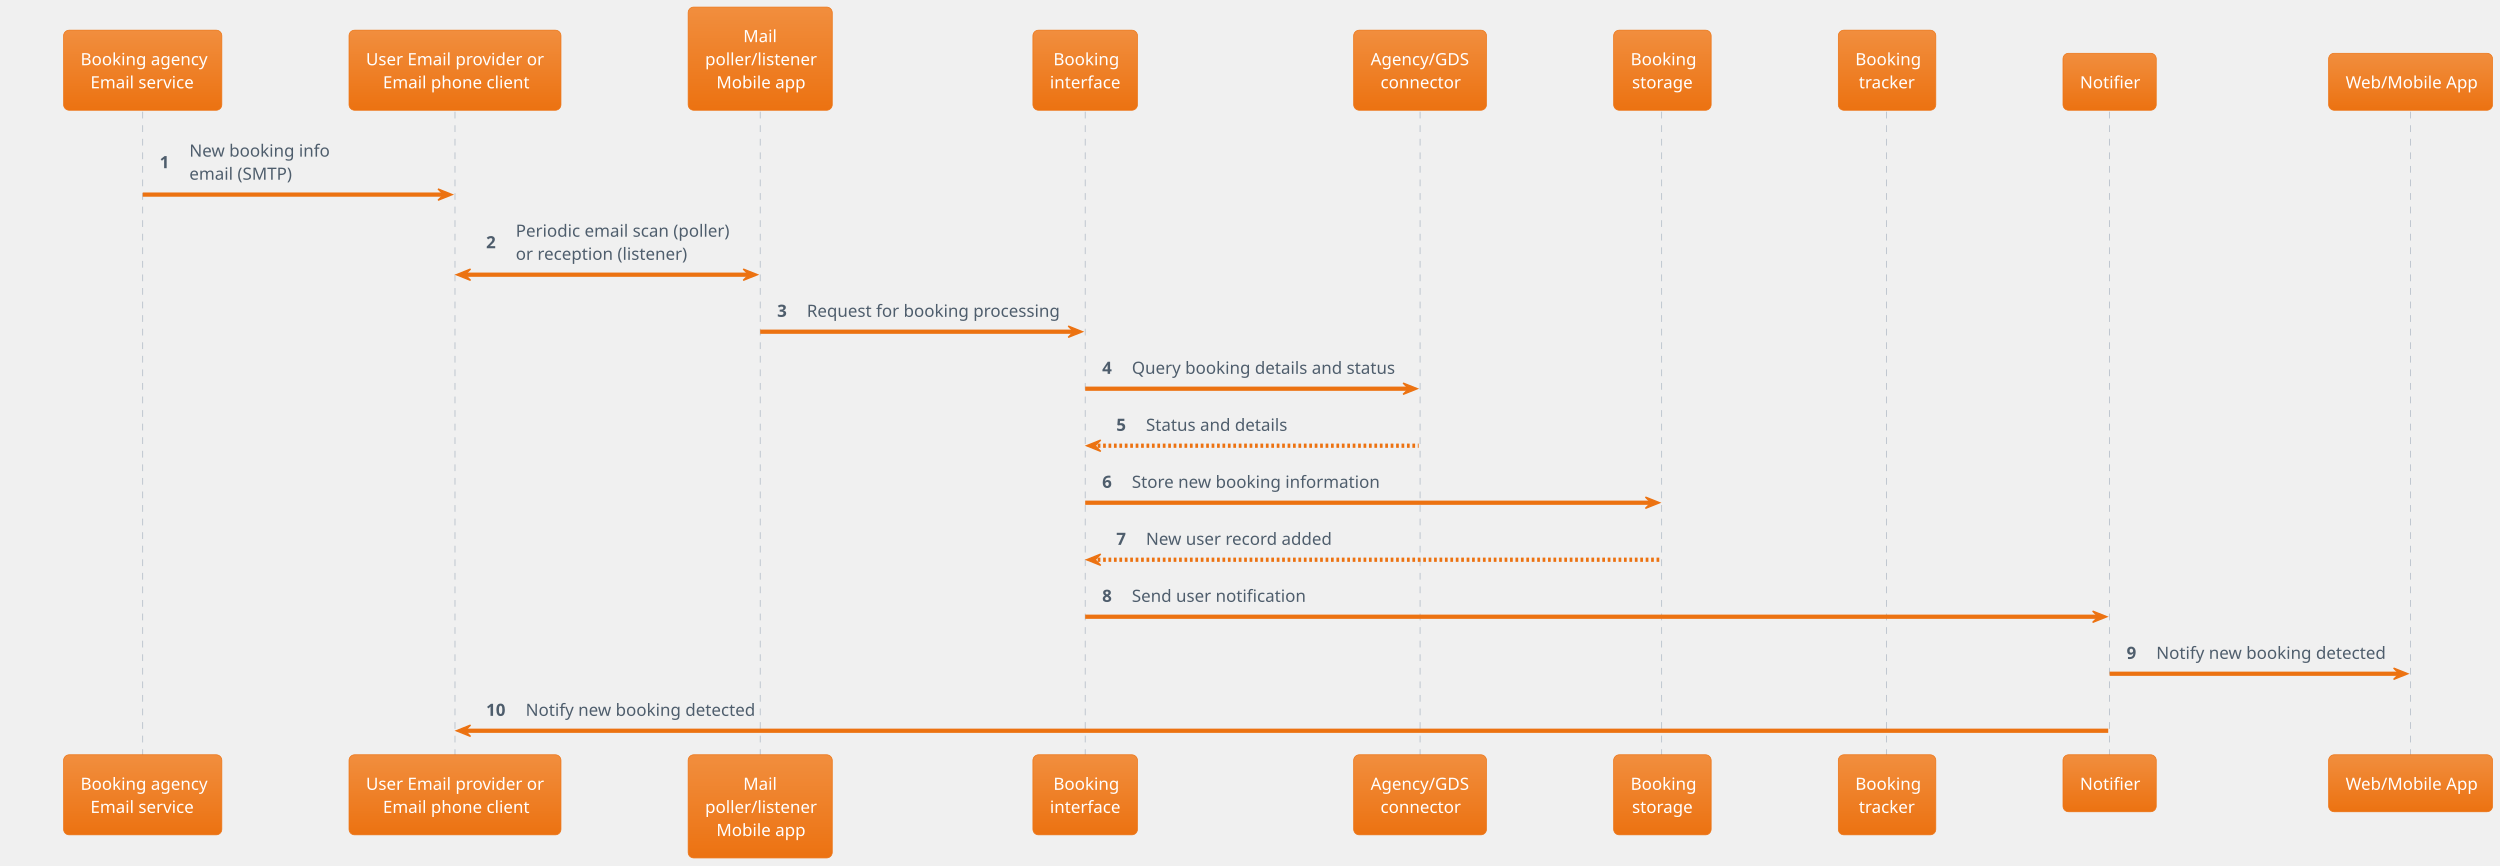
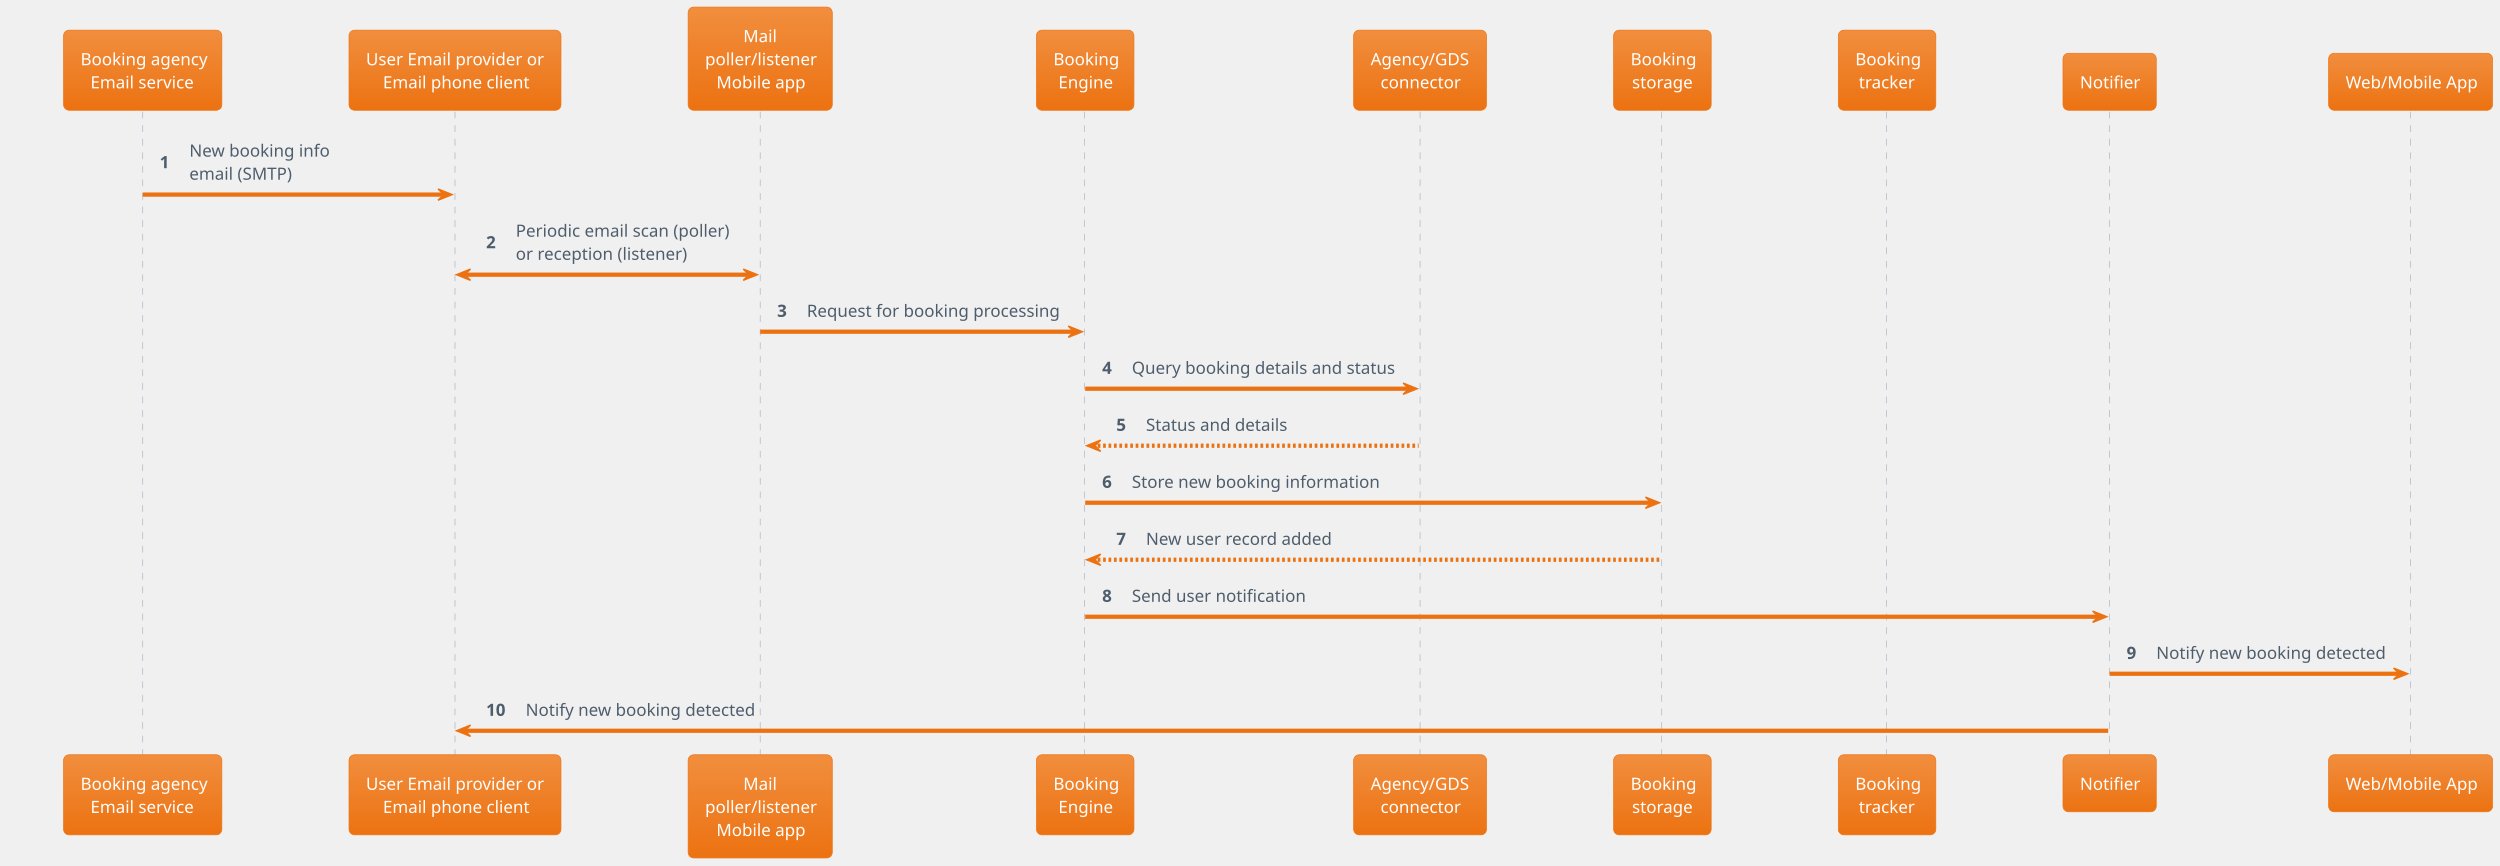
<svg xmlns="http://www.w3.org/2000/svg" contentStyleType="text/css" height="638.542px" preserveAspectRatio="none" style="width:1843px;height:638px;background:#FFFFFF;" version="1.1" viewBox="0 0 1843 638" width="1843.75px" zoomAndPan="magnify">
  <defs>
-     <linearGradient id="gngt8u0hdlwov0" x1="50%" x2="50%" y1="0%" y2="100%">
+     <linearGradient id="gkzlcsn98znpn0" x1="50%" x2="50%" y1="0%" y2="100%">
      <stop offset="0%" stop-color="#F18E3E" />
      <stop offset="100%" stop-color="#EC7211" />
    </linearGradient>
  </defs>
  <g>
    <line style="stroke:#ABB6C2;stroke-width:0.521;stroke-dasharray:5.0,5.0;" x1="105.208" x2="105.208" y1="82.325" y2="557.46" />
    <line style="stroke:#ABB6C2;stroke-width:0.521;stroke-dasharray:5.0,5.0;" x1="335.417" x2="335.417" y1="82.325" y2="557.46" />
    <line style="stroke:#ABB6C2;stroke-width:0.521;stroke-dasharray:5.0,5.0;" x1="560.417" x2="560.417" y1="82.325" y2="557.46" />
-     <line style="stroke:#ABB6C2;stroke-width:0.521;stroke-dasharray:5.0,5.0;" x1="800" x2="800" y1="82.325" y2="557.46" />
+     <line style="stroke:#ABB6C2;stroke-width:0.521;stroke-dasharray:5.0,5.0;" x1="799.479" x2="799.479" y1="82.325" y2="557.46" />
    <line style="stroke:#ABB6C2;stroke-width:0.521;stroke-dasharray:5.0,5.0;" x1="1046.875" x2="1046.875" y1="82.325" y2="557.46" />
    <line style="stroke:#ABB6C2;stroke-width:0.521;stroke-dasharray:5.0,5.0;" x1="1225" x2="1225" y1="82.325" y2="557.46" />
    <line style="stroke:#ABB6C2;stroke-width:0.521;stroke-dasharray:5.0,5.0;" x1="1390.625" x2="1390.625" y1="82.325" y2="557.46" />
    <line style="stroke:#ABB6C2;stroke-width:0.521;stroke-dasharray:5.0,5.0;" x1="1555.208" x2="1555.208" y1="82.325" y2="557.46" />
    <line style="stroke:#ABB6C2;stroke-width:0.521;stroke-dasharray:5.0,5.0;" x1="1777.083" x2="1777.083" y1="82.325" y2="557.46" />
-     <rect fill="url(#gngt8u0hdlwov0)" height="59.05" rx="4.167" ry="4.167" style="stroke:#EC7211;stroke-width:0.521;" width="116.667" x="46.875" y="22.233" />
+     <rect fill="url(#gkzlcsn98znpn0)" height="59.05" rx="4.167" ry="4.167" style="stroke:#EC7211;stroke-width:0.521;" width="116.667" x="46.875" y="22.233" />
    <text fill="#FFFFFF" font-family="Verdana" font-size="12.5" lengthAdjust="spacing" textLength="91.667" x="59.375" y="48.096">Booking agency</text>
    <text fill="#FFFFFF" font-family="Verdana" font-size="12.5" lengthAdjust="spacing" textLength="77.083" x="66.667" y="65.121">Email service</text>
-     <rect fill="url(#gngt8u0hdlwov0)" height="59.05" rx="4.167" ry="4.167" style="stroke:#EC7211;stroke-width:0.521;" width="116.667" x="46.875" y="556.418" />
+     <rect fill="url(#gkzlcsn98znpn0)" height="59.05" rx="4.167" ry="4.167" style="stroke:#EC7211;stroke-width:0.521;" width="116.667" x="46.875" y="556.418" />
    <text fill="#FFFFFF" font-family="Verdana" font-size="12.5" lengthAdjust="spacing" textLength="91.667" x="59.375" y="582.281">Booking agency</text>
    <text fill="#FFFFFF" font-family="Verdana" font-size="12.5" lengthAdjust="spacing" textLength="77.083" x="66.667" y="599.306">Email service</text>
-     <rect fill="url(#gngt8u0hdlwov0)" height="59.05" rx="4.167" ry="4.167" style="stroke:#EC7211;stroke-width:0.521;" width="156.25" x="257.292" y="22.233" />
+     <rect fill="url(#gkzlcsn98znpn0)" height="59.05" rx="4.167" ry="4.167" style="stroke:#EC7211;stroke-width:0.521;" width="156.25" x="257.292" y="22.233" />
    <text fill="#FFFFFF" font-family="Verdana" font-size="12.5" lengthAdjust="spacing" textLength="131.25" x="269.792" y="48.096">User Email provider or</text>
    <text fill="#FFFFFF" font-family="Verdana" font-size="12.5" lengthAdjust="spacing" textLength="106.25" x="282.292" y="65.121">Email phone client</text>
-     <rect fill="url(#gngt8u0hdlwov0)" height="59.05" rx="4.167" ry="4.167" style="stroke:#EC7211;stroke-width:0.521;" width="156.25" x="257.292" y="556.418" />
+     <rect fill="url(#gkzlcsn98znpn0)" height="59.05" rx="4.167" ry="4.167" style="stroke:#EC7211;stroke-width:0.521;" width="156.25" x="257.292" y="556.418" />
    <text fill="#FFFFFF" font-family="Verdana" font-size="12.5" lengthAdjust="spacing" textLength="131.25" x="269.792" y="582.281">User Email provider or</text>
    <text fill="#FFFFFF" font-family="Verdana" font-size="12.5" lengthAdjust="spacing" textLength="106.25" x="282.292" y="599.306">Email phone client</text>
-     <rect fill="url(#gngt8u0hdlwov0)" height="76.075" rx="4.167" ry="4.167" style="stroke:#EC7211;stroke-width:0.521;" width="106.25" x="507.292" y="5.208" />
+     <rect fill="url(#gkzlcsn98znpn0)" height="76.075" rx="4.167" ry="4.167" style="stroke:#EC7211;stroke-width:0.521;" width="106.25" x="507.292" y="5.208" />
    <text fill="#FFFFFF" font-family="Verdana" font-size="12.5" lengthAdjust="spacing" textLength="25" x="547.917" y="31.071">Mail</text>
    <text fill="#FFFFFF" font-family="Verdana" font-size="12.5" lengthAdjust="spacing" textLength="81.25" x="519.792" y="48.096">poller/listener</text>
    <text fill="#FFFFFF" font-family="Verdana" font-size="12.5" lengthAdjust="spacing" textLength="64.583" x="528.125" y="65.121">Mobile app</text>
-     <rect fill="url(#gngt8u0hdlwov0)" height="76.075" rx="4.167" ry="4.167" style="stroke:#EC7211;stroke-width:0.521;" width="106.25" x="507.292" y="556.418" />
+     <rect fill="url(#gkzlcsn98znpn0)" height="76.075" rx="4.167" ry="4.167" style="stroke:#EC7211;stroke-width:0.521;" width="106.25" x="507.292" y="556.418" />
    <text fill="#FFFFFF" font-family="Verdana" font-size="12.5" lengthAdjust="spacing" textLength="25" x="547.917" y="582.281">Mail</text>
    <text fill="#FFFFFF" font-family="Verdana" font-size="12.5" lengthAdjust="spacing" textLength="81.25" x="519.792" y="599.306">poller/listener</text>
    <text fill="#FFFFFF" font-family="Verdana" font-size="12.5" lengthAdjust="spacing" textLength="64.583" x="528.125" y="616.331">Mobile app</text>
-     <rect fill="url(#gngt8u0hdlwov0)" height="59.05" rx="4.167" ry="4.167" style="stroke:#EC7211;stroke-width:0.521;" width="77.083" x="761.458" y="22.233" />
+     <rect fill="url(#gkzlcsn98znpn0)" height="59.05" rx="4.167" ry="4.167" style="stroke:#EC7211;stroke-width:0.521;" width="71.875" x="764.062" y="22.233" />
    <text fill="#FFFFFF" font-family="Verdana" font-size="12.5" lengthAdjust="spacing" textLength="46.875" x="776.562" y="48.096">Booking</text>
-     <text fill="#FFFFFF" font-family="Verdana" font-size="12.5" lengthAdjust="spacing" textLength="52.083" x="773.958" y="65.121">interface</text>
-     <rect fill="url(#gngt8u0hdlwov0)" height="59.05" rx="4.167" ry="4.167" style="stroke:#EC7211;stroke-width:0.521;" width="77.083" x="761.458" y="556.418" />
+     <text fill="#FFFFFF" font-family="Verdana" font-size="12.5" lengthAdjust="spacing" textLength="39.583" x="780.208" y="65.121">Engine</text>
+     <rect fill="url(#gkzlcsn98znpn0)" height="59.05" rx="4.167" ry="4.167" style="stroke:#EC7211;stroke-width:0.521;" width="71.875" x="764.062" y="556.418" />
    <text fill="#FFFFFF" font-family="Verdana" font-size="12.5" lengthAdjust="spacing" textLength="46.875" x="776.562" y="582.281">Booking</text>
-     <text fill="#FFFFFF" font-family="Verdana" font-size="12.5" lengthAdjust="spacing" textLength="52.083" x="773.958" y="599.306">interface</text>
-     <rect fill="url(#gngt8u0hdlwov0)" height="59.05" rx="4.167" ry="4.167" style="stroke:#EC7211;stroke-width:0.521;" width="97.917" x="997.917" y="22.233" />
+     <text fill="#FFFFFF" font-family="Verdana" font-size="12.5" lengthAdjust="spacing" textLength="39.583" x="780.208" y="599.306">Engine</text>
+     <rect fill="url(#gkzlcsn98znpn0)" height="59.05" rx="4.167" ry="4.167" style="stroke:#EC7211;stroke-width:0.521;" width="97.917" x="997.917" y="22.233" />
    <text fill="#FFFFFF" font-family="Verdana" font-size="12.5" lengthAdjust="spacing" textLength="72.917" x="1010.417" y="48.096">Agency/GDS</text>
    <text fill="#FFFFFF" font-family="Verdana" font-size="12.5" lengthAdjust="spacing" textLength="58.333" x="1017.708" y="65.121">connector</text>
-     <rect fill="url(#gngt8u0hdlwov0)" height="59.05" rx="4.167" ry="4.167" style="stroke:#EC7211;stroke-width:0.521;" width="97.917" x="997.917" y="556.418" />
+     <rect fill="url(#gkzlcsn98znpn0)" height="59.05" rx="4.167" ry="4.167" style="stroke:#EC7211;stroke-width:0.521;" width="97.917" x="997.917" y="556.418" />
    <text fill="#FFFFFF" font-family="Verdana" font-size="12.5" lengthAdjust="spacing" textLength="72.917" x="1010.417" y="582.281">Agency/GDS</text>
    <text fill="#FFFFFF" font-family="Verdana" font-size="12.5" lengthAdjust="spacing" textLength="58.333" x="1017.708" y="599.306">connector</text>
-     <rect fill="url(#gngt8u0hdlwov0)" height="59.05" rx="4.167" ry="4.167" style="stroke:#EC7211;stroke-width:0.521;" width="71.875" x="1189.583" y="22.233" />
+     <rect fill="url(#gkzlcsn98znpn0)" height="59.05" rx="4.167" ry="4.167" style="stroke:#EC7211;stroke-width:0.521;" width="71.875" x="1189.583" y="22.233" />
    <text fill="#FFFFFF" font-family="Verdana" font-size="12.5" lengthAdjust="spacing" textLength="46.875" x="1202.083" y="48.096">Booking</text>
    <text fill="#FFFFFF" font-family="Verdana" font-size="12.5" lengthAdjust="spacing" textLength="44.792" x="1203.125" y="65.121">storage</text>
-     <rect fill="url(#gngt8u0hdlwov0)" height="59.05" rx="4.167" ry="4.167" style="stroke:#EC7211;stroke-width:0.521;" width="71.875" x="1189.583" y="556.418" />
+     <rect fill="url(#gkzlcsn98znpn0)" height="59.05" rx="4.167" ry="4.167" style="stroke:#EC7211;stroke-width:0.521;" width="71.875" x="1189.583" y="556.418" />
    <text fill="#FFFFFF" font-family="Verdana" font-size="12.5" lengthAdjust="spacing" textLength="46.875" x="1202.083" y="582.281">Booking</text>
    <text fill="#FFFFFF" font-family="Verdana" font-size="12.5" lengthAdjust="spacing" textLength="44.792" x="1203.125" y="599.306">storage</text>
-     <rect fill="url(#gngt8u0hdlwov0)" height="59.05" rx="4.167" ry="4.167" style="stroke:#EC7211;stroke-width:0.521;" width="71.875" x="1355.208" y="22.233" />
+     <rect fill="url(#gkzlcsn98znpn0)" height="59.05" rx="4.167" ry="4.167" style="stroke:#EC7211;stroke-width:0.521;" width="71.875" x="1355.208" y="22.233" />
    <text fill="#FFFFFF" font-family="Verdana" font-size="12.5" lengthAdjust="spacing" textLength="46.875" x="1367.708" y="48.096">Booking</text>
    <text fill="#FFFFFF" font-family="Verdana" font-size="12.5" lengthAdjust="spacing" textLength="41.667" x="1370.312" y="65.121">tracker</text>
-     <rect fill="url(#gngt8u0hdlwov0)" height="59.05" rx="4.167" ry="4.167" style="stroke:#EC7211;stroke-width:0.521;" width="71.875" x="1355.208" y="556.418" />
+     <rect fill="url(#gkzlcsn98znpn0)" height="59.05" rx="4.167" ry="4.167" style="stroke:#EC7211;stroke-width:0.521;" width="71.875" x="1355.208" y="556.418" />
    <text fill="#FFFFFF" font-family="Verdana" font-size="12.5" lengthAdjust="spacing" textLength="46.875" x="1367.708" y="582.281">Booking</text>
    <text fill="#FFFFFF" font-family="Verdana" font-size="12.5" lengthAdjust="spacing" textLength="41.667" x="1370.312" y="599.306">tracker</text>
-     <rect fill="url(#gngt8u0hdlwov0)" height="42.025" rx="4.167" ry="4.167" style="stroke:#EC7211;stroke-width:0.521;" width="68.75" x="1520.833" y="39.259" />
+     <rect fill="url(#gkzlcsn98znpn0)" height="42.025" rx="4.167" ry="4.167" style="stroke:#EC7211;stroke-width:0.521;" width="68.75" x="1520.833" y="39.259" />
    <text fill="#FFFFFF" font-family="Verdana" font-size="12.5" lengthAdjust="spacing" textLength="43.75" x="1533.333" y="65.121">Notifier</text>
-     <rect fill="url(#gngt8u0hdlwov0)" height="42.025" rx="4.167" ry="4.167" style="stroke:#EC7211;stroke-width:0.521;" width="68.75" x="1520.833" y="556.418" />
+     <rect fill="url(#gkzlcsn98znpn0)" height="42.025" rx="4.167" ry="4.167" style="stroke:#EC7211;stroke-width:0.521;" width="68.75" x="1520.833" y="556.418" />
    <text fill="#FFFFFF" font-family="Verdana" font-size="12.5" lengthAdjust="spacing" textLength="43.75" x="1533.333" y="582.281">Notifier</text>
-     <rect fill="url(#gngt8u0hdlwov0)" height="42.025" rx="4.167" ry="4.167" style="stroke:#EC7211;stroke-width:0.521;" width="120.833" x="1716.667" y="39.259" />
+     <rect fill="url(#gkzlcsn98znpn0)" height="42.025" rx="4.167" ry="4.167" style="stroke:#EC7211;stroke-width:0.521;" width="120.833" x="1716.667" y="39.259" />
    <text fill="#FFFFFF" font-family="Verdana" font-size="12.5" lengthAdjust="spacing" textLength="95.833" x="1729.167" y="65.121">Web/Mobile App</text>
-     <rect fill="url(#gngt8u0hdlwov0)" height="42.025" rx="4.167" ry="4.167" style="stroke:#EC7211;stroke-width:0.521;" width="120.833" x="1716.667" y="556.418" />
+     <rect fill="url(#gkzlcsn98znpn0)" height="42.025" rx="4.167" ry="4.167" style="stroke:#EC7211;stroke-width:0.521;" width="120.833" x="1716.667" y="556.418" />
    <text fill="#FFFFFF" font-family="Verdana" font-size="12.5" lengthAdjust="spacing" textLength="95.833" x="1729.167" y="582.281">Web/Mobile App</text>
    <polygon fill="#EC7211" points="322.917,139.292,333.333,143.459,322.917,147.626,327.083,143.459" style="stroke:#EC7211;stroke-width:1.042;" />
    <line style="stroke:#EC7211;stroke-width:3.125;" x1="105.208" x2="329.167" y1="143.459" y2="143.459" />
    <text fill="#4E5D6C" font-family="Verdana" font-size="12.5" font-weight="bold" lengthAdjust="spacing" textLength="7.292" x="117.708" y="123.992">1</text>
    <text fill="#4E5D6C" font-family="Verdana" font-size="12.5" lengthAdjust="spacing" textLength="100" x="139.583" y="115.48">New booking info</text>
    <text fill="#4E5D6C" font-family="Verdana" font-size="12.5" lengthAdjust="spacing" textLength="77.083" x="139.583" y="132.505">email (SMTP)</text>
    <polygon fill="#EC7211" points="346.875,198.343,336.458,202.509,346.875,206.676,342.708,202.509" style="stroke:#EC7211;stroke-width:1.042;" />
    <polygon fill="#EC7211" points="547.917,198.343,558.333,202.509,547.917,206.676,552.083,202.509" style="stroke:#EC7211;stroke-width:1.042;" />
    <line style="stroke:#EC7211;stroke-width:3.125;" x1="340.625" x2="554.167" y1="202.509" y2="202.509" />
    <text fill="#4E5D6C" font-family="Verdana" font-size="12.5" font-weight="bold" lengthAdjust="spacing" textLength="7.292" x="358.333" y="183.042">2</text>
    <text fill="#4E5D6C" font-family="Verdana" font-size="12.5" lengthAdjust="spacing" textLength="157.292" x="380.208" y="174.53">Periodic email scan (poller)</text>
    <text fill="#4E5D6C" font-family="Verdana" font-size="12.5" lengthAdjust="spacing" textLength="126.042" x="380.208" y="191.555">or reception (listener)</text>
    <polygon fill="#EC7211" points="787.5,240.368,797.917,244.534,787.5,248.701,791.667,244.534" style="stroke:#EC7211;stroke-width:1.042;" />
    <line style="stroke:#EC7211;stroke-width:3.125;" x1="560.417" x2="793.75" y1="244.534" y2="244.534" />
    <text fill="#4E5D6C" font-family="Verdana" font-size="12.5" font-weight="bold" lengthAdjust="spacing" textLength="7.292" x="572.917" y="233.58">3</text>
    <text fill="#4E5D6C" font-family="Verdana" font-size="12.5" lengthAdjust="spacing" textLength="182.292" x="594.792" y="233.58">Request for booking processing</text>
    <polygon fill="#EC7211" points="1034.375,282.393,1044.792,286.559,1034.375,290.726,1038.542,286.559" style="stroke:#EC7211;stroke-width:1.042;" />
    <line style="stroke:#EC7211;stroke-width:3.125;" x1="800" x2="1040.625" y1="286.559" y2="286.559" />
    <text fill="#4E5D6C" font-family="Verdana" font-size="12.5" font-weight="bold" lengthAdjust="spacing" textLength="7.292" x="812.5" y="275.605">4</text>
    <text fill="#4E5D6C" font-family="Verdana" font-size="12.5" lengthAdjust="spacing" textLength="189.583" x="834.375" y="275.605">Query booking details and status</text>
    <polygon fill="#EC7211" points="811.458,324.418,801.042,328.584,811.458,332.751,807.292,328.584" style="stroke:#EC7211;stroke-width:1.042;" />
    <line style="stroke:#EC7211;stroke-width:3.125;stroke-dasharray:2.0,2.0;" x1="805.208" x2="1045.833" y1="328.584" y2="328.584" />
    <text fill="#4E5D6C" font-family="Verdana" font-size="12.5" font-weight="bold" lengthAdjust="spacing" textLength="7.292" x="822.917" y="317.63">5</text>
    <text fill="#4E5D6C" font-family="Verdana" font-size="12.5" lengthAdjust="spacing" textLength="103.125" x="844.792" y="317.63">Status and details</text>
    <polygon fill="#EC7211" points="1213.021,366.443,1223.438,370.61,1213.021,374.776,1217.188,370.61" style="stroke:#EC7211;stroke-width:1.042;" />
    <line style="stroke:#EC7211;stroke-width:3.125;" x1="800" x2="1219.271" y1="370.61" y2="370.61" />
    <text fill="#4E5D6C" font-family="Verdana" font-size="12.5" font-weight="bold" lengthAdjust="spacing" textLength="7.292" x="812.5" y="359.656">6</text>
    <text fill="#4E5D6C" font-family="Verdana" font-size="12.5" lengthAdjust="spacing" textLength="178.125" x="834.375" y="359.656">Store new booking information</text>
    <polygon fill="#EC7211" points="811.458,408.468,801.042,412.635,811.458,416.801,807.292,412.635" style="stroke:#EC7211;stroke-width:1.042;" />
    <line style="stroke:#EC7211;stroke-width:3.125;stroke-dasharray:2.0,2.0;" x1="805.208" x2="1224.479" y1="412.635" y2="412.635" />
    <text fill="#4E5D6C" font-family="Verdana" font-size="12.5" font-weight="bold" lengthAdjust="spacing" textLength="7.292" x="822.917" y="401.681">7</text>
    <text fill="#4E5D6C" font-family="Verdana" font-size="12.5" lengthAdjust="spacing" textLength="136.458" x="844.792" y="401.681">New user record added</text>
    <polygon fill="#EC7211" points="1542.708,450.493,1553.125,454.66,1542.708,458.827,1546.875,454.66" style="stroke:#EC7211;stroke-width:1.042;" />
    <line style="stroke:#EC7211;stroke-width:3.125;" x1="800" x2="1548.958" y1="454.66" y2="454.66" />
    <text fill="#4E5D6C" font-family="Verdana" font-size="12.5" font-weight="bold" lengthAdjust="spacing" textLength="7.292" x="812.5" y="443.706">8</text>
    <text fill="#4E5D6C" font-family="Verdana" font-size="12.5" lengthAdjust="spacing" textLength="126.042" x="834.375" y="443.706">Send user notification</text>
    <polygon fill="#EC7211" points="1764.583,492.518,1775,496.685,1764.583,500.852,1768.75,496.685" style="stroke:#EC7211;stroke-width:1.042;" />
    <line style="stroke:#EC7211;stroke-width:3.125;" x1="1555.208" x2="1770.833" y1="496.685" y2="496.685" />
    <text fill="#4E5D6C" font-family="Verdana" font-size="12.5" font-weight="bold" lengthAdjust="spacing" textLength="7.292" x="1567.708" y="485.731">9</text>
    <text fill="#4E5D6C" font-family="Verdana" font-size="12.5" lengthAdjust="spacing" textLength="164.583" x="1589.583" y="485.731">Notify new booking detected</text>
    <polygon fill="#EC7211" points="346.875,534.543,336.458,538.71,346.875,542.877,342.708,538.71" style="stroke:#EC7211;stroke-width:1.042;" />
    <line style="stroke:#EC7211;stroke-width:3.125;" x1="340.625" x2="1554.167" y1="538.71" y2="538.71" />
    <text fill="#4E5D6C" font-family="Verdana" font-size="12.5" font-weight="bold" lengthAdjust="spacing" textLength="14.583" x="358.333" y="527.756">10</text>
    <text fill="#4E5D6C" font-family="Verdana" font-size="12.5" lengthAdjust="spacing" textLength="164.583" x="387.5" y="527.756">Notify new booking detected</text>
  </g>
</svg>
